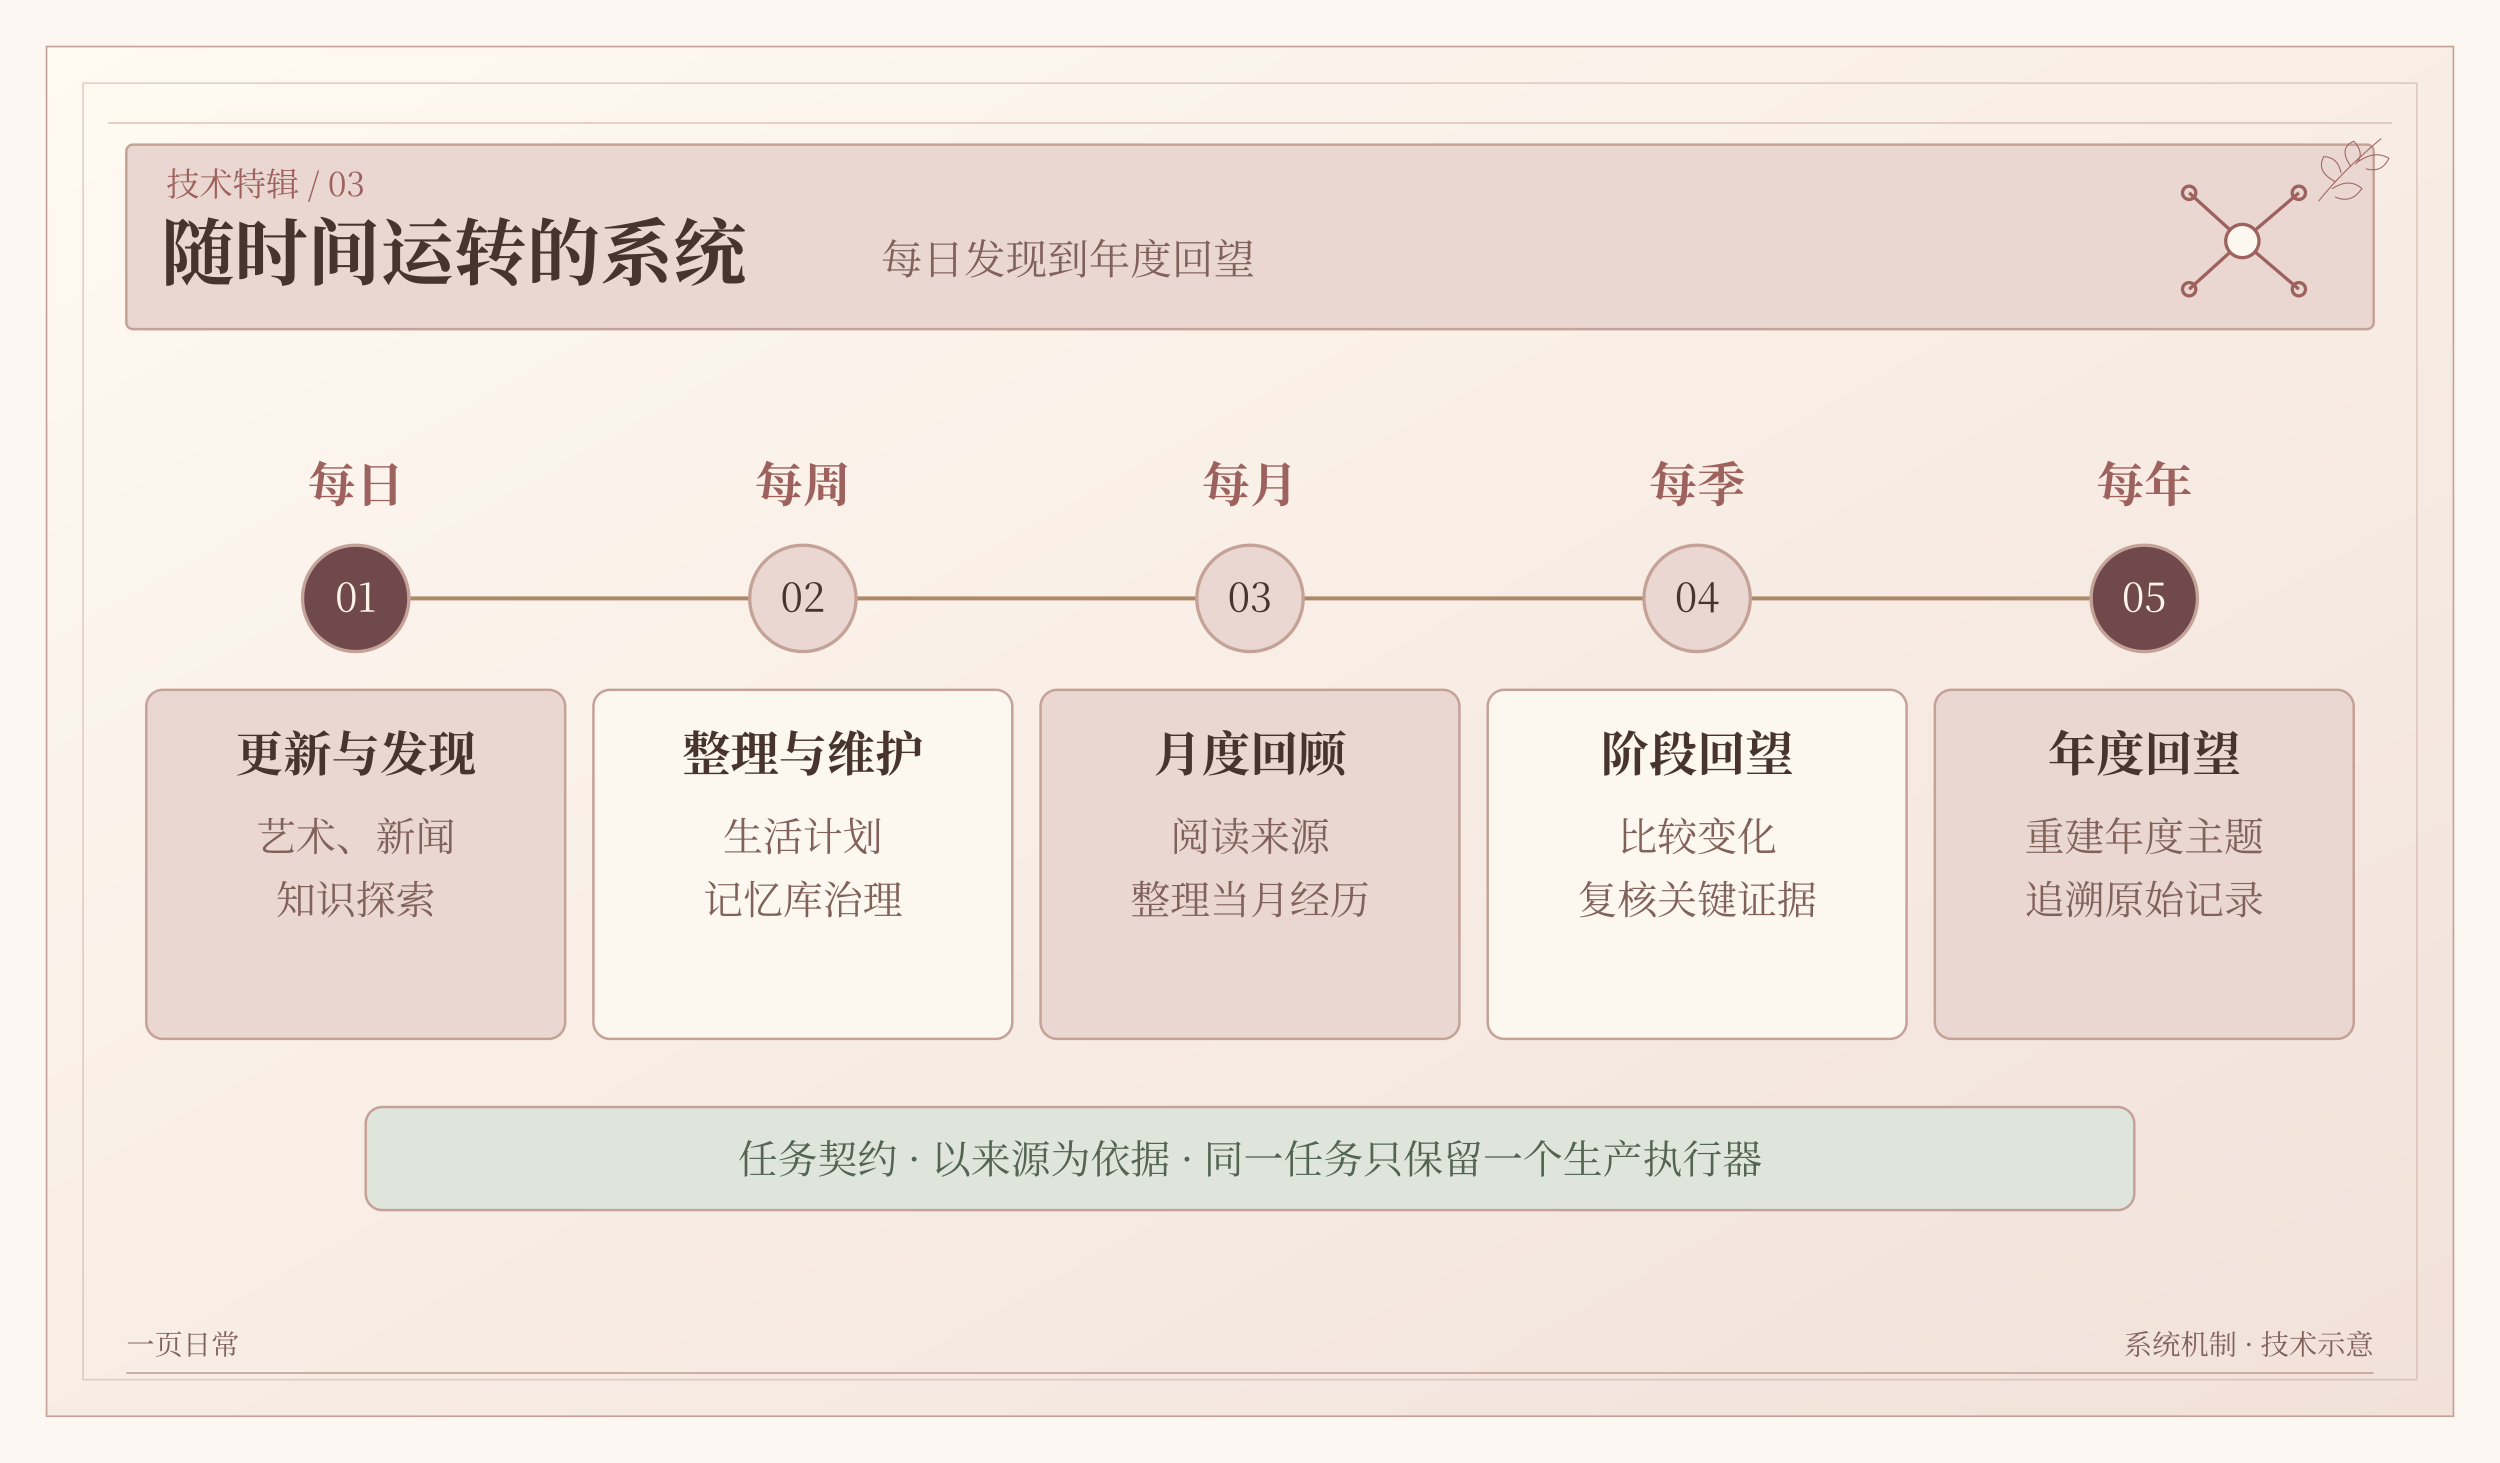
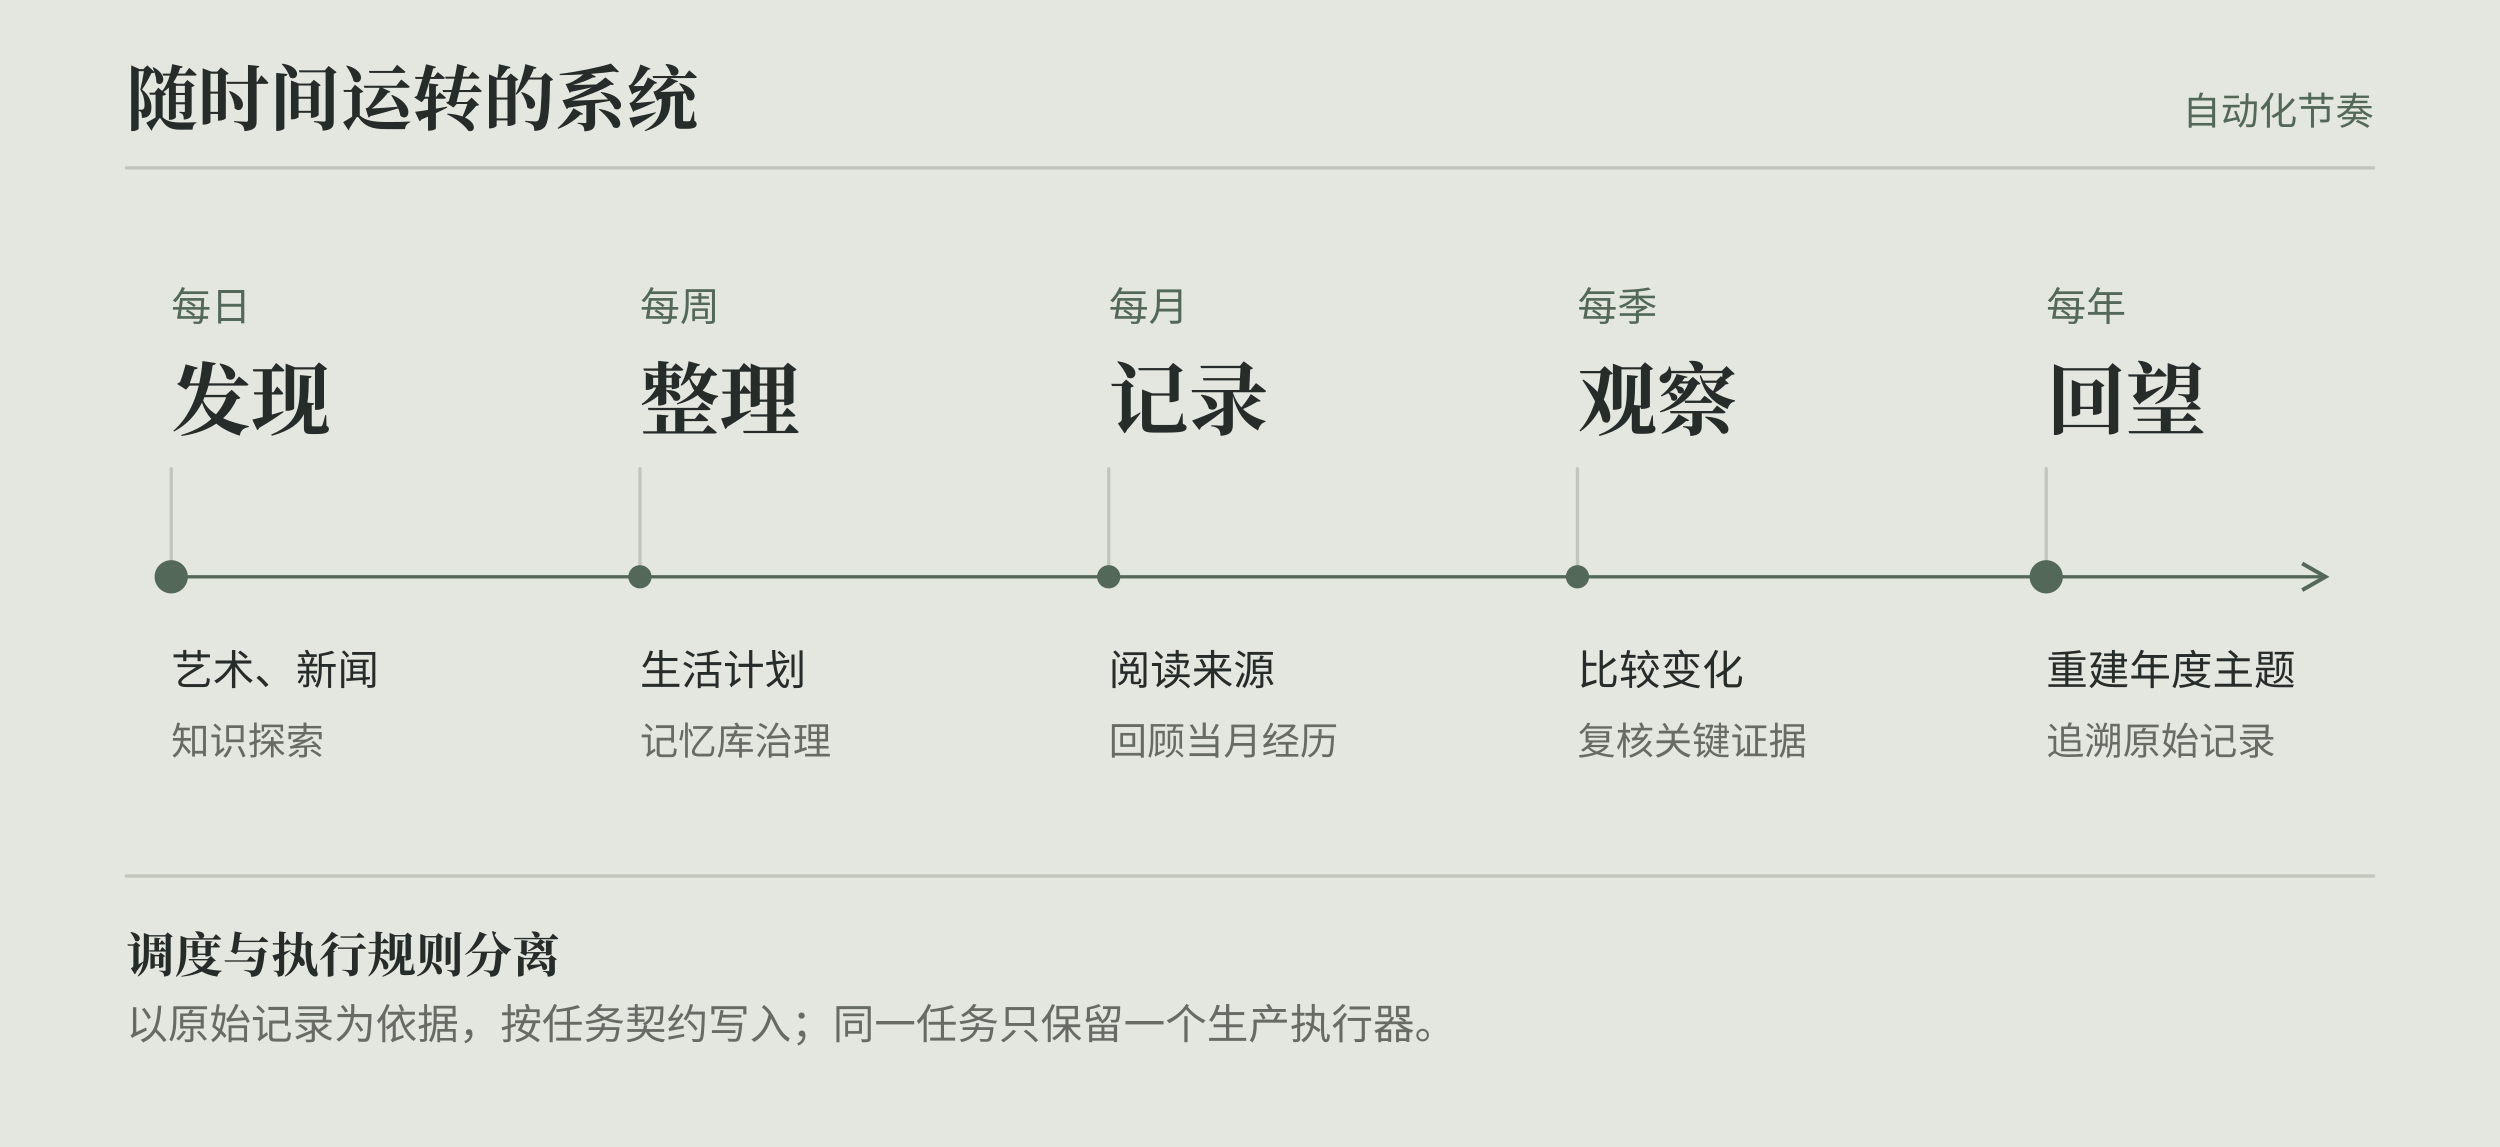
- <svg xmlns="http://www.w3.org/2000/svg" width="1504" height="880" viewBox="0 0 1504 880" role="img" aria-labelledby="title desc" lang="zh-CN">
+ <svg xmlns="http://www.w3.org/2000/svg" width="1504" height="690" viewBox="0 0 1504 690" role="img" aria-labelledby="title desc" lang="zh-CN">
  <defs>
-     <linearGradient id="paper" x1="0" y1="0" x2="1" y2="1">
-       <stop stop-color="#fffaf2" />
-       <stop offset="1" stop-color="#f1e1d9" />
-     </linearGradient>
-     <marker id="arrow" markerWidth="8" markerHeight="8" refX="7" refY="4" orient="auto">
-       <path d="M1 1L7 4L1 7" fill="none" stroke="#ad8968" stroke-width="1.3" />
+     <marker id="arrow" markerWidth="10" markerHeight="10" refX="8" refY="5" orient="auto">
+       <path d="M1 1L8 5L1 9" fill="none" stroke="#536858" stroke-width="1.2" />
    </marker>
  </defs>
-   <rect width="1504" height="880" fill="#fcf8f1" />
-   <rect x="28" y="28" width="1448" height="824" fill="url(#paper)" stroke="#c5a298" />
-   <path d="M50 50H1454V830H50Z" fill="none" stroke="#c5a298" stroke-opacity=".48" />
-   <path d="M65 74H1439" stroke="#c5a298" stroke-opacity=".55" />
-   <rect x="76" y="87" width="1352" height="111" rx="4" fill="#ead7d1" stroke="#c5a298" stroke-width="1.5" />
-   <text x="100" y="118" font-family="'Noto Serif CJK SC','Songti SC','STSong','SimSun',serif" font-size="20" fill="#9e625e" text-anchor="start">技术特辑  /  03</text>
-   <text x="97" y="168" font-family="'Noto Serif CJK SC','Songti SC','STSong','SimSun',serif" font-size="44" fill="#47342f" text-anchor="start" font-weight="600">随时间运转的系统</text>
-   <text x="530" y="165" font-family="'Noto Serif CJK SC','Songti SC','STSong','SimSun',serif" font-size="25" fill="#81625b" text-anchor="start">每日发现到年度回望</text>
-   <g transform="translate(1310 109)" stroke="#9e625e" fill="none" stroke-width="2">
-     <path d="M39 36L7 7M39 36L73 7M39 36L7 65M39 36L73 65" />
-     <circle cx="39" cy="36" r="10" fill="#fcf7ef" />
-     <circle cx="7" cy="7" r="4" />
-     <circle cx="73" cy="7" r="4" />
-     <circle cx="7" cy="65" r="4" />
-     <circle cx="73" cy="65" r="4" />
-   </g>
-   <g transform="translate(1395 82) scale(.37)" fill="none" stroke="#9e625e" stroke-width="1.7" stroke-linecap="round" stroke-linejoin="round">
-     <path d="M0 105Q39 56 101 4M27 74Q-5 57 8 33Q31 34 36 59M52 49Q31 19 57 8Q76 29 60 45M64 41Q92 22 114 36Q102 60 77 53M22 85Q50 67 70 85Q53 110 27 99" />
-   </g>
-   <path d="M203 360H1301" fill="none" stroke="#ad8968" stroke-width="2.4" stroke-linecap="round" stroke-linejoin="round" />
-   <text x="214" y="302" font-family="'Noto Serif CJK SC','Songti SC','STSong','SimSun',serif" font-size="29" fill="#9e625e" text-anchor="middle" font-weight="600">每日</text>
-   <circle cx="214" cy="360" r="32" fill="#70494c" stroke="#c5a298" stroke-width="2" />
-   <text x="214" y="368" font-family="'Noto Serif CJK SC','Songti SC','STSong','SimSun',serif" font-size="24" fill="#fff4e7" text-anchor="middle">01</text>
-   <rect x="88" y="415" width="252" height="210" rx="10" fill="#ead7d1" stroke="#c5a298" stroke-width="1.5" />
-   <text x="214" y="464" font-family="'Noto Serif CJK SC','Songti SC','STSong','SimSun',serif" font-size="29" fill="#47342f" text-anchor="middle" font-weight="600">更新与发现</text>
-   <text x="214" y="512" font-family="'Noto Serif CJK SC','Songti SC','STSong','SimSun',serif" font-size="24" fill="#81625b" text-anchor="middle">艺术、新闻</text>
-   <text x="214" y="550" font-family="'Noto Serif CJK SC','Songti SC','STSong','SimSun',serif" font-size="24" fill="#81625b" text-anchor="middle">知识探索</text>
-   <text x="483" y="302" font-family="'Noto Serif CJK SC','Songti SC','STSong','SimSun',serif" font-size="29" fill="#9e625e" text-anchor="middle" font-weight="600">每周</text>
-   <circle cx="483" cy="360" r="32" fill="#ead7d1" stroke="#c5a298" stroke-width="2" />
-   <text x="483" y="368" font-family="'Noto Serif CJK SC','Songti SC','STSong','SimSun',serif" font-size="24" fill="#47342f" text-anchor="middle">02</text>
-   <rect x="357" y="415" width="252" height="210" rx="10" fill="#fcf7ef" stroke="#c5a298" stroke-width="1.5" />
-   <text x="483" y="464" font-family="'Noto Serif CJK SC','Songti SC','STSong','SimSun',serif" font-size="29" fill="#47342f" text-anchor="middle" font-weight="600">整理与维护</text>
-   <text x="483" y="512" font-family="'Noto Serif CJK SC','Songti SC','STSong','SimSun',serif" font-size="24" fill="#81625b" text-anchor="middle">生活计划</text>
-   <text x="483" y="550" font-family="'Noto Serif CJK SC','Songti SC','STSong','SimSun',serif" font-size="24" fill="#81625b" text-anchor="middle">记忆库治理</text>
-   <text x="752" y="302" font-family="'Noto Serif CJK SC','Songti SC','STSong','SimSun',serif" font-size="29" fill="#9e625e" text-anchor="middle" font-weight="600">每月</text>
-   <circle cx="752" cy="360" r="32" fill="#ead7d1" stroke="#c5a298" stroke-width="2" />
-   <text x="752" y="368" font-family="'Noto Serif CJK SC','Songti SC','STSong','SimSun',serif" font-size="24" fill="#47342f" text-anchor="middle">03</text>
-   <rect x="626" y="415" width="252" height="210" rx="10" fill="#ead7d1" stroke="#c5a298" stroke-width="1.5" />
-   <text x="752" y="464" font-family="'Noto Serif CJK SC','Songti SC','STSong','SimSun',serif" font-size="29" fill="#47342f" text-anchor="middle" font-weight="600">月度回顾</text>
-   <text x="752" y="512" font-family="'Noto Serif CJK SC','Songti SC','STSong','SimSun',serif" font-size="24" fill="#81625b" text-anchor="middle">阅读来源</text>
-   <text x="752" y="550" font-family="'Noto Serif CJK SC','Songti SC','STSong','SimSun',serif" font-size="24" fill="#81625b" text-anchor="middle">整理当月经历</text>
-   <text x="1021" y="302" font-family="'Noto Serif CJK SC','Songti SC','STSong','SimSun',serif" font-size="29" fill="#9e625e" text-anchor="middle" font-weight="600">每季</text>
-   <circle cx="1021" cy="360" r="32" fill="#ead7d1" stroke="#c5a298" stroke-width="2" />
-   <text x="1021" y="368" font-family="'Noto Serif CJK SC','Songti SC','STSong','SimSun',serif" font-size="24" fill="#47342f" text-anchor="middle">04</text>
-   <rect x="895" y="415" width="252" height="210" rx="10" fill="#fcf7ef" stroke="#c5a298" stroke-width="1.5" />
-   <text x="1021" y="464" font-family="'Noto Serif CJK SC','Songti SC','STSong','SimSun',serif" font-size="29" fill="#47342f" text-anchor="middle" font-weight="600">阶段回望</text>
-   <text x="1021" y="512" font-family="'Noto Serif CJK SC','Songti SC','STSong','SimSun',serif" font-size="24" fill="#81625b" text-anchor="middle">比较变化</text>
-   <text x="1021" y="550" font-family="'Noto Serif CJK SC','Songti SC','STSong','SimSun',serif" font-size="24" fill="#81625b" text-anchor="middle">复核关键证据</text>
-   <text x="1290" y="302" font-family="'Noto Serif CJK SC','Songti SC','STSong','SimSun',serif" font-size="29" fill="#9e625e" text-anchor="middle" font-weight="600">每年</text>
-   <circle cx="1290" cy="360" r="32" fill="#70494c" stroke="#c5a298" stroke-width="2" />
-   <text x="1290" y="368" font-family="'Noto Serif CJK SC','Songti SC','STSong','SimSun',serif" font-size="24" fill="#fff4e7" text-anchor="middle">05</text>
-   <rect x="1164" y="415" width="252" height="210" rx="10" fill="#ead7d1" stroke="#c5a298" stroke-width="1.5" />
-   <text x="1290" y="464" font-family="'Noto Serif CJK SC','Songti SC','STSong','SimSun',serif" font-size="29" fill="#47342f" text-anchor="middle" font-weight="600">年度回望</text>
-   <text x="1290" y="512" font-family="'Noto Serif CJK SC','Songti SC','STSong','SimSun',serif" font-size="24" fill="#81625b" text-anchor="middle">重建年度主题</text>
-   <text x="1290" y="550" font-family="'Noto Serif CJK SC','Songti SC','STSong','SimSun',serif" font-size="24" fill="#81625b" text-anchor="middle">追溯原始记录</text>
-   <rect x="220" y="666" width="1064" height="62" rx="10" fill="#dfe5da" stroke="#c5a298" stroke-width="1.5" />
-   <text x="752" y="706" font-family="'Noto Serif CJK SC','Songti SC','STSong','SimSun',serif" font-size="24" fill="#536451" text-anchor="middle">任务契约 · 以来源为依据 · 同一任务只保留一个生产执行器</text>
-   <path d="M76 826H1428" stroke="#c5a298" />
-   <text x="76" y="815" font-family="'Noto Serif CJK SC','Songti SC','STSong','SimSun',serif" font-size="17" fill="#81625b" text-anchor="start">一页日常</text>
-   <text x="1428" y="815" font-family="'Noto Serif CJK SC','Songti SC','STSong','SimSun',serif" font-size="17" fill="#81625b" text-anchor="end">系统机制 · 技术示意</text>
+   <rect width="1504" height="690" fill="#e4e7df" />
+   <text x="76" y="75" font-family="'Noto Serif CJK SC','Songti SC','STSong','SimSun',serif" font-size="43" fill="#262c29" font-weight="600">随时间运转的系统</text>
+   <text x="1428" y="75" font-family="'Noto Sans CJK SC','PingFang SC','Microsoft YaHei',Arial,sans-serif" font-size="23" fill="#536858" text-anchor="end">自动化节奏</text>
+   <path d="M76 101H1428" fill="none" stroke="#c2c5bb" stroke-width="2" stroke-linecap="round" stroke-linejoin="round" />
+   <path d="M103 347H1399" fill="none" stroke="#536858" stroke-width="2" stroke-linecap="round" stroke-linejoin="round" marker-end="url(#arrow)" />
+   <text x="103" y="193" font-family="'Noto Sans CJK SC','PingFang SC','Microsoft YaHei',Arial,sans-serif" font-size="24" fill="#536858">每日</text>
+   <text x="103" y="258" font-family="'Noto Serif CJK SC','Songti SC','STSong','SimSun',serif" font-size="48" fill="#262c29" font-weight="600">发现</text>
+   <path d="M103 282V347" fill="none" stroke="#c2c5bb" stroke-width="2" stroke-linecap="round" stroke-linejoin="round" />
+   <circle cx="103" cy="347" r="10" fill="#536858" />
+   <text x="103" y="412" font-family="'Noto Sans CJK SC','PingFang SC','Microsoft YaHei',Arial,sans-serif" font-size="25" fill="#262c29">艺术、新闻</text>
+   <text x="103" y="454" font-family="'Noto Sans CJK SC','PingFang SC','Microsoft YaHei',Arial,sans-serif" font-size="23" fill="#666c65">知识探索</text>
+   <text x="385" y="193" font-family="'Noto Sans CJK SC','PingFang SC','Microsoft YaHei',Arial,sans-serif" font-size="24" fill="#536858">每周</text>
+   <text x="385" y="258" font-family="'Noto Serif CJK SC','Songti SC','STSong','SimSun',serif" font-size="48" fill="#262c29" font-weight="600">整理</text>
+   <path d="M385 282V347" fill="none" stroke="#c2c5bb" stroke-width="2" stroke-linecap="round" stroke-linejoin="round" />
+   <circle cx="385" cy="347" r="7" fill="#536858" />
+   <text x="385" y="412" font-family="'Noto Sans CJK SC','PingFang SC','Microsoft YaHei',Arial,sans-serif" font-size="25" fill="#262c29">生活计划</text>
+   <text x="385" y="454" font-family="'Noto Sans CJK SC','PingFang SC','Microsoft YaHei',Arial,sans-serif" font-size="23" fill="#666c65">记忆库治理</text>
+   <text x="667" y="193" font-family="'Noto Sans CJK SC','PingFang SC','Microsoft YaHei',Arial,sans-serif" font-size="24" fill="#536858">每月</text>
+   <text x="667" y="258" font-family="'Noto Serif CJK SC','Songti SC','STSong','SimSun',serif" font-size="48" fill="#262c29" font-weight="600">记录</text>
+   <path d="M667 282V347" fill="none" stroke="#c2c5bb" stroke-width="2" stroke-linecap="round" stroke-linejoin="round" />
+   <circle cx="667" cy="347" r="7" fill="#536858" />
+   <text x="667" y="412" font-family="'Noto Sans CJK SC','PingFang SC','Microsoft YaHei',Arial,sans-serif" font-size="25" fill="#262c29">阅读来源</text>
+   <text x="667" y="454" font-family="'Noto Sans CJK SC','PingFang SC','Microsoft YaHei',Arial,sans-serif" font-size="23" fill="#666c65">回顾当月经历</text>
+   <text x="949" y="193" font-family="'Noto Sans CJK SC','PingFang SC','Microsoft YaHei',Arial,sans-serif" font-size="24" fill="#536858">每季</text>
+   <text x="949" y="258" font-family="'Noto Serif CJK SC','Songti SC','STSong','SimSun',serif" font-size="48" fill="#262c29" font-weight="600">观察</text>
+   <path d="M949 282V347" fill="none" stroke="#c2c5bb" stroke-width="2" stroke-linecap="round" stroke-linejoin="round" />
+   <circle cx="949" cy="347" r="7" fill="#536858" />
+   <text x="949" y="412" font-family="'Noto Sans CJK SC','PingFang SC','Microsoft YaHei',Arial,sans-serif" font-size="25" fill="#262c29">比较变化</text>
+   <text x="949" y="454" font-family="'Noto Sans CJK SC','PingFang SC','Microsoft YaHei',Arial,sans-serif" font-size="23" fill="#666c65">复核关键证据</text>
+   <text x="1231" y="193" font-family="'Noto Sans CJK SC','PingFang SC','Microsoft YaHei',Arial,sans-serif" font-size="24" fill="#536858">每年</text>
+   <text x="1231" y="258" font-family="'Noto Serif CJK SC','Songti SC','STSong','SimSun',serif" font-size="48" fill="#262c29" font-weight="600">回望</text>
+   <path d="M1231 282V347" fill="none" stroke="#c2c5bb" stroke-width="2" stroke-linecap="round" stroke-linejoin="round" />
+   <circle cx="1231" cy="347" r="10" fill="#536858" />
+   <text x="1231" y="412" font-family="'Noto Sans CJK SC','PingFang SC','Microsoft YaHei',Arial,sans-serif" font-size="25" fill="#262c29">重建年度主题</text>
+   <text x="1231" y="454" font-family="'Noto Sans CJK SC','PingFang SC','Microsoft YaHei',Arial,sans-serif" font-size="23" fill="#666c65">追溯原始记录</text>
+   <path d="M76 527H1428" fill="none" stroke="#c2c5bb" stroke-width="2" stroke-linecap="round" stroke-linejoin="round" />
+   <text x="76" y="585" font-family="'Noto Serif CJK SC','Songti SC','STSong','SimSun',serif" font-size="29" fill="#262c29" font-weight="600">调度与执行规则分离</text>
+   <text x="76" y="625" font-family="'Noto Sans CJK SC','PingFang SC','Microsoft YaHei',Arial,sans-serif" font-size="25" fill="#666c65">以原始记录为依据，按任务契约写入；同一任务只保留一个生产执行器。</text>
</svg>
